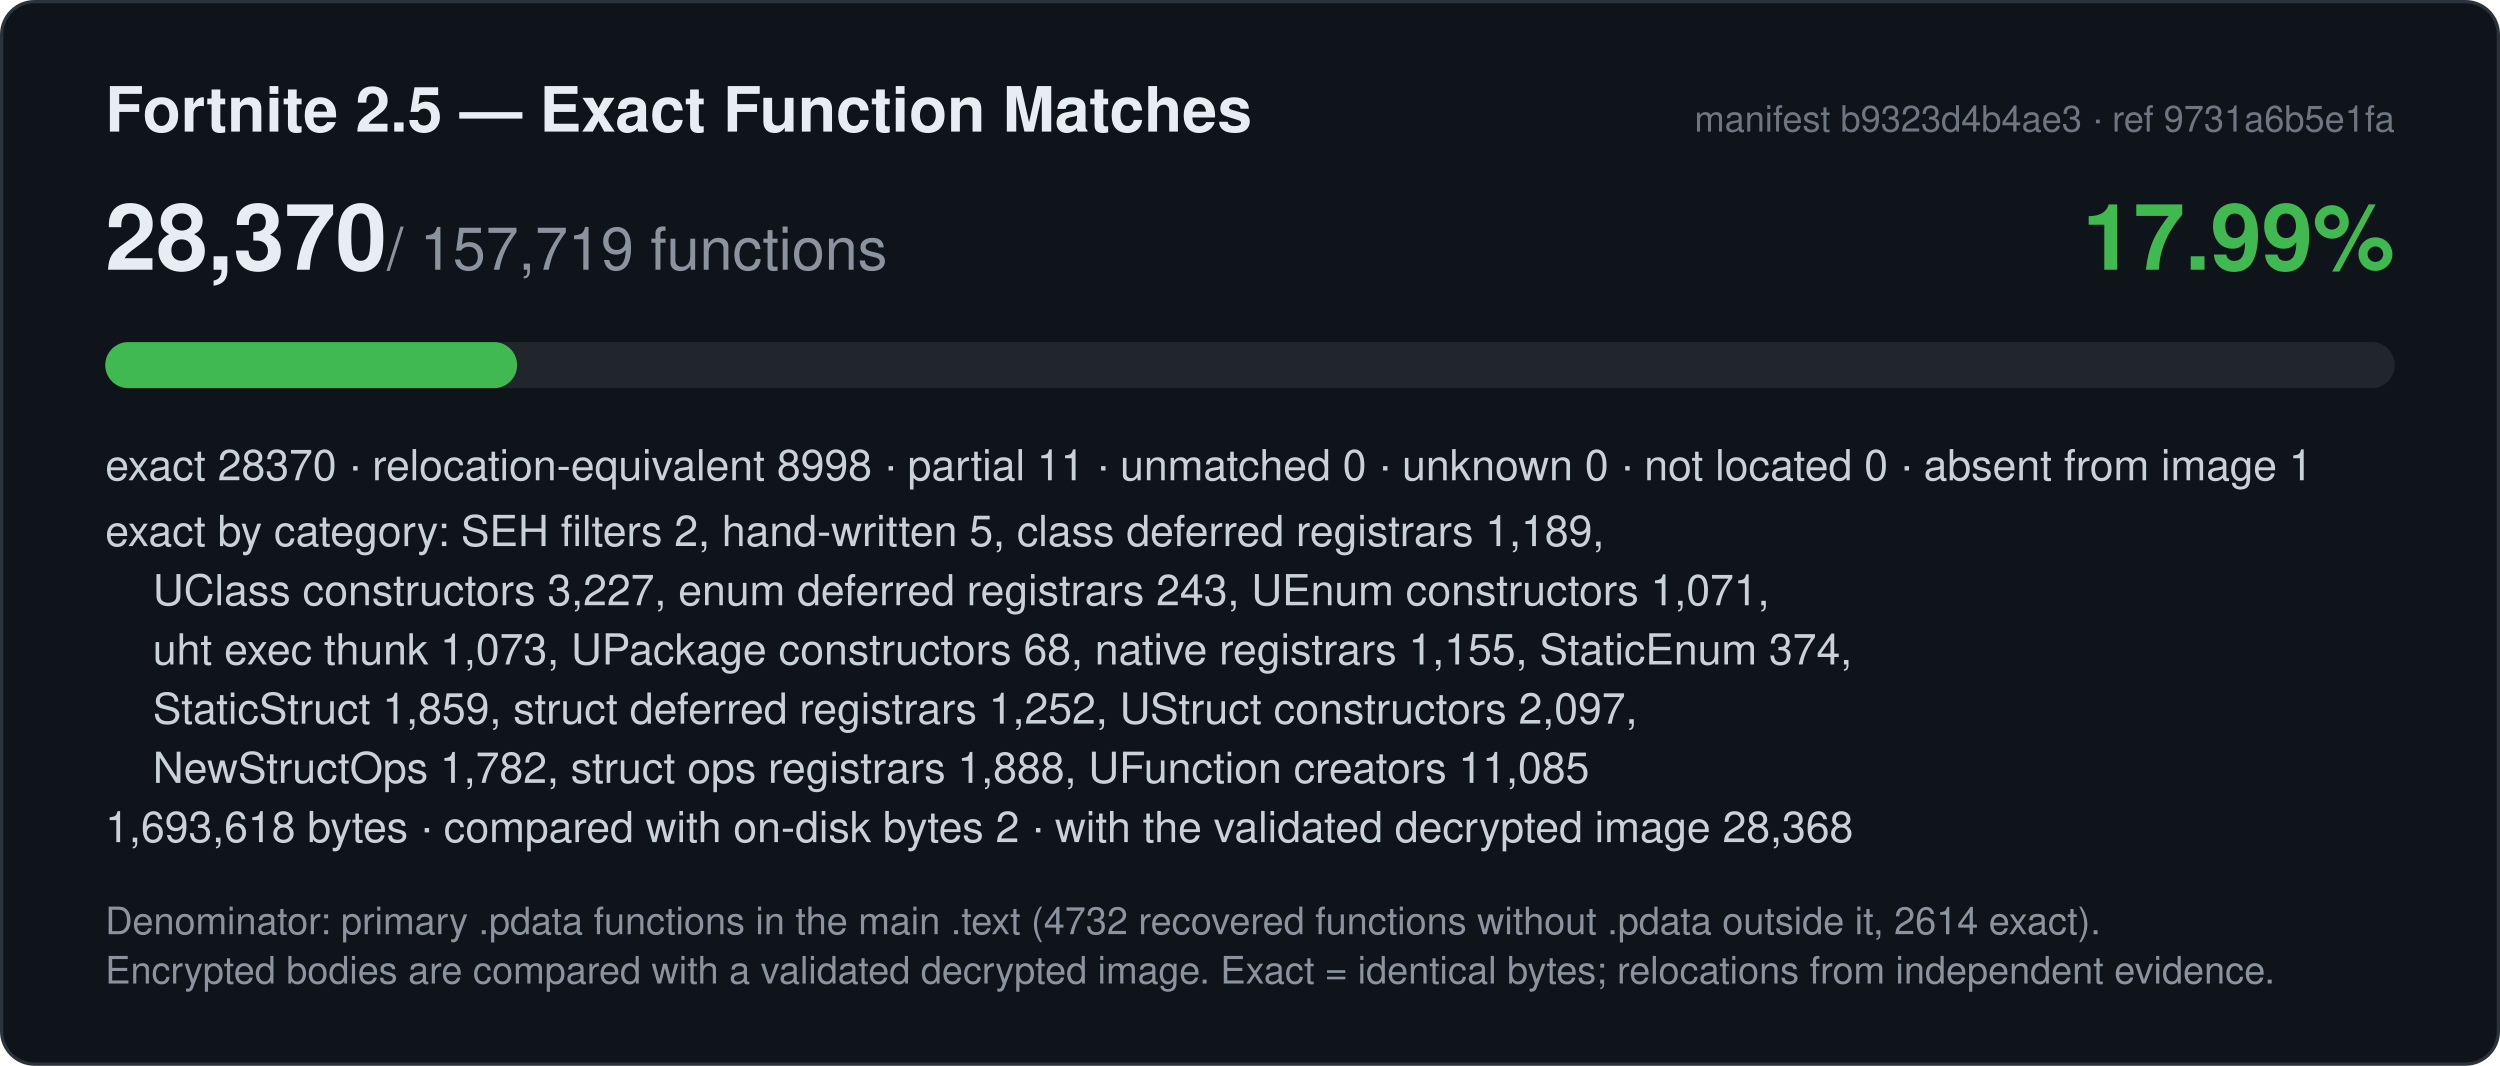
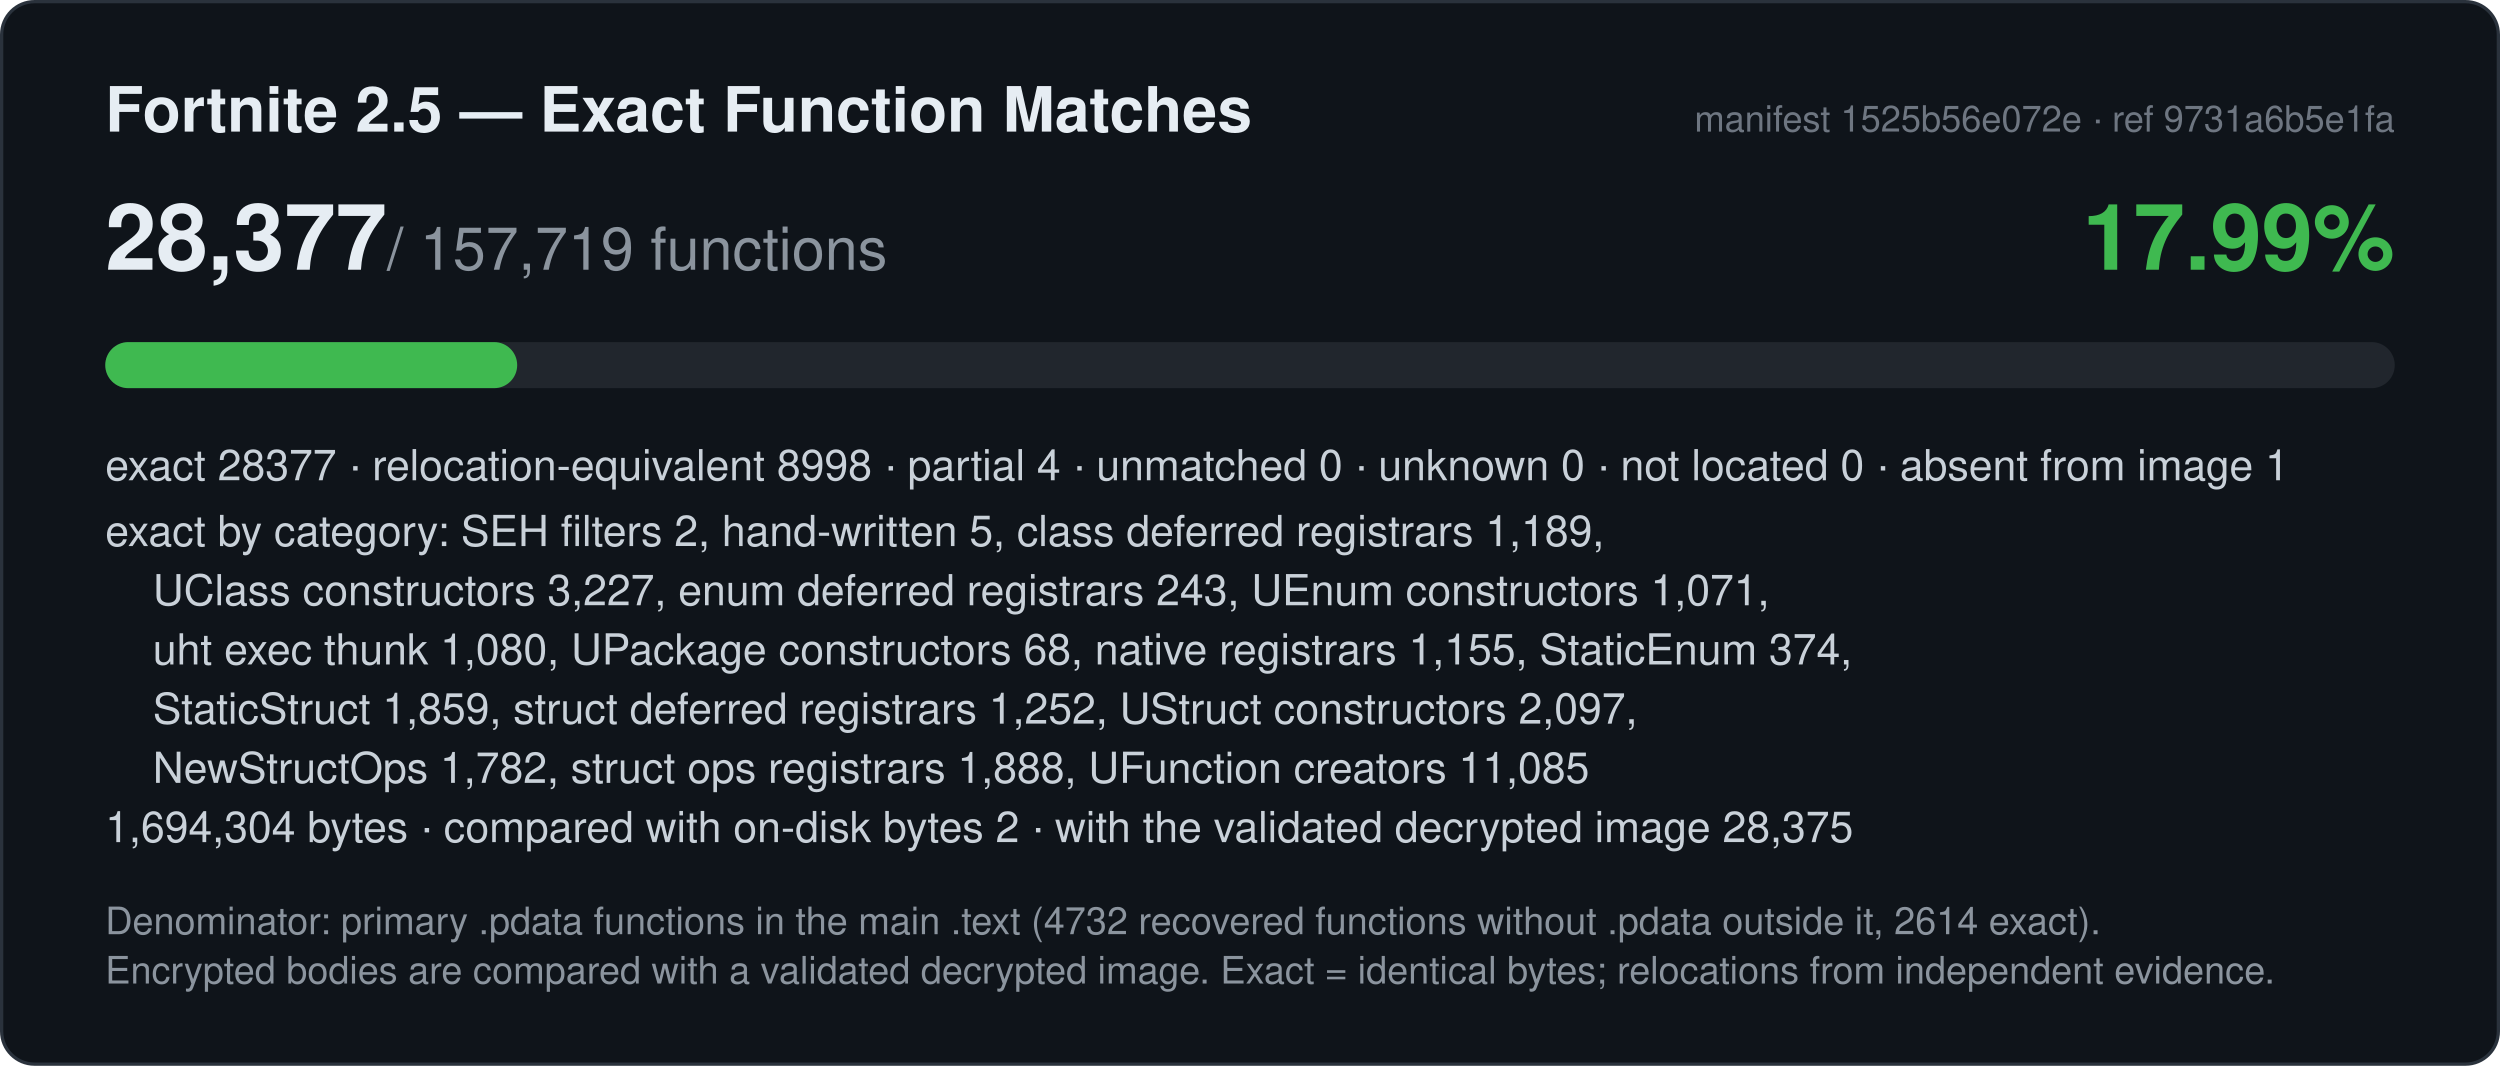
<svg xmlns="http://www.w3.org/2000/svg" width="760" height="324" viewBox="0 0 760 324" role="img" aria-labelledby="t d">
  <rect x="0.5" y="0.5" width="759" height="323" rx="10" fill="#0f141a" stroke="#2a323c" />
  <text x="32" y="40" font-family="Segoe UI, -apple-system, Helvetica, Arial, sans-serif" font-size="19" font-weight="600" fill="#e6edf3">Fortnite 2.5 — Exact Function Matches</text>
-   <text x="32" y="82" font-family="Segoe UI, -apple-system, Helvetica, Arial, sans-serif" font-size="28" font-weight="700" fill="#e6edf3">28,370<tspan font-size="18" font-weight="400" fill="#8b949e"> / 157,719 functions</tspan>
+   <text x="32" y="82" font-family="Segoe UI, -apple-system, Helvetica, Arial, sans-serif" font-size="28" font-weight="700" fill="#e6edf3">28,377<tspan font-size="18" font-weight="400" fill="#8b949e"> / 157,719 functions</tspan>
  </text>
  <text x="728" y="82" text-anchor="end" font-family="Segoe UI, -apple-system, Helvetica, Arial, sans-serif" font-size="28" font-weight="700" fill="#3fb950">17.99%</text>
  <rect x="32" y="104" width="696" height="14" rx="7" fill="#21262d" />
-   <rect x="32" y="104" width="125.194" height="14" rx="7.000" fill="#3fb950" />
-   <text x="32" y="146" font-family="Segoe UI, -apple-system, Helvetica, Arial, sans-serif" font-size="13" fill="#c9d1d9">exact 28370 · relocation-equivalent 8998 · partial 11 · unmatched 0 · unknown 0 · not located 0 · absent from image 1</text>
+   <rect x="32" y="104" width="125.225" height="14" rx="7.000" fill="#3fb950" />
+   <text x="32" y="146" font-family="Segoe UI, -apple-system, Helvetica, Arial, sans-serif" font-size="13" fill="#c9d1d9">exact 28377 · relocation-equivalent 8998 · partial 4 · unmatched 0 · unknown 0 · not located 0 · absent from image 1</text>
  <text x="32" y="166" font-family="Segoe UI, -apple-system, Helvetica, Arial, sans-serif" font-size="13" fill="#c9d1d9" xml:space="preserve">exact by category: SEH filters 2, hand-written 5, class deferred registrars 1,189,</text>
  <text x="32" y="184" font-family="Segoe UI, -apple-system, Helvetica, Arial, sans-serif" font-size="13" fill="#c9d1d9" xml:space="preserve">    UClass constructors 3,227, enum deferred registrars 243, UEnum constructors 1,071,</text>
-   <text x="32" y="202" font-family="Segoe UI, -apple-system, Helvetica, Arial, sans-serif" font-size="13" fill="#c9d1d9" xml:space="preserve">    uht exec thunk 1,073, UPackage constructors 68, native registrars 1,155, StaticEnum 374,</text>
+   <text x="32" y="202" font-family="Segoe UI, -apple-system, Helvetica, Arial, sans-serif" font-size="13" fill="#c9d1d9" xml:space="preserve">    uht exec thunk 1,080, UPackage constructors 68, native registrars 1,155, StaticEnum 374,</text>
  <text x="32" y="220" font-family="Segoe UI, -apple-system, Helvetica, Arial, sans-serif" font-size="13" fill="#c9d1d9" xml:space="preserve">    StaticStruct 1,859, struct deferred registrars 1,252, UStruct constructors 2,097,</text>
  <text x="32" y="238" font-family="Segoe UI, -apple-system, Helvetica, Arial, sans-serif" font-size="13" fill="#c9d1d9" xml:space="preserve">    NewStructOps 1,782, struct ops registrars 1,888, UFunction creators 11,085</text>
-   <text x="32" y="256" font-family="Segoe UI, -apple-system, Helvetica, Arial, sans-serif" font-size="13" fill="#c9d1d9">1,693,618 bytes · compared with on-disk bytes 2 · with the validated decrypted image 28,368</text>
+   <text x="32" y="256" font-family="Segoe UI, -apple-system, Helvetica, Arial, sans-serif" font-size="13" fill="#c9d1d9">1,694,304 bytes · compared with on-disk bytes 2 · with the validated decrypted image 28,375</text>
  <text x="32" y="284" font-family="Segoe UI, -apple-system, Helvetica, Arial, sans-serif" font-size="11.5" fill="#8b949e">Denominator: primary .pdata functions in the main .text (4732 recovered functions without .pdata outside it, 2614 exact).</text>
  <text x="32" y="299" font-family="Segoe UI, -apple-system, Helvetica, Arial, sans-serif" font-size="11.5" fill="#8b949e">Encrypted bodies are compared with a validated decrypted image. Exact = identical bytes; relocations from independent evidence.</text>
-   <text x="728" y="40" text-anchor="end" font-family="Segoe UI, -apple-system, Helvetica, Arial, sans-serif" font-size="11" fill="#6e7681">manifest b9323d4b4ae3 · ref 9731a6b5e1fa</text>
+   <text x="728" y="40" text-anchor="end" font-family="Segoe UI, -apple-system, Helvetica, Arial, sans-serif" font-size="11" fill="#6e7681">manifest 1525b56e072e · ref 9731a6b5e1fa</text>
</svg>
